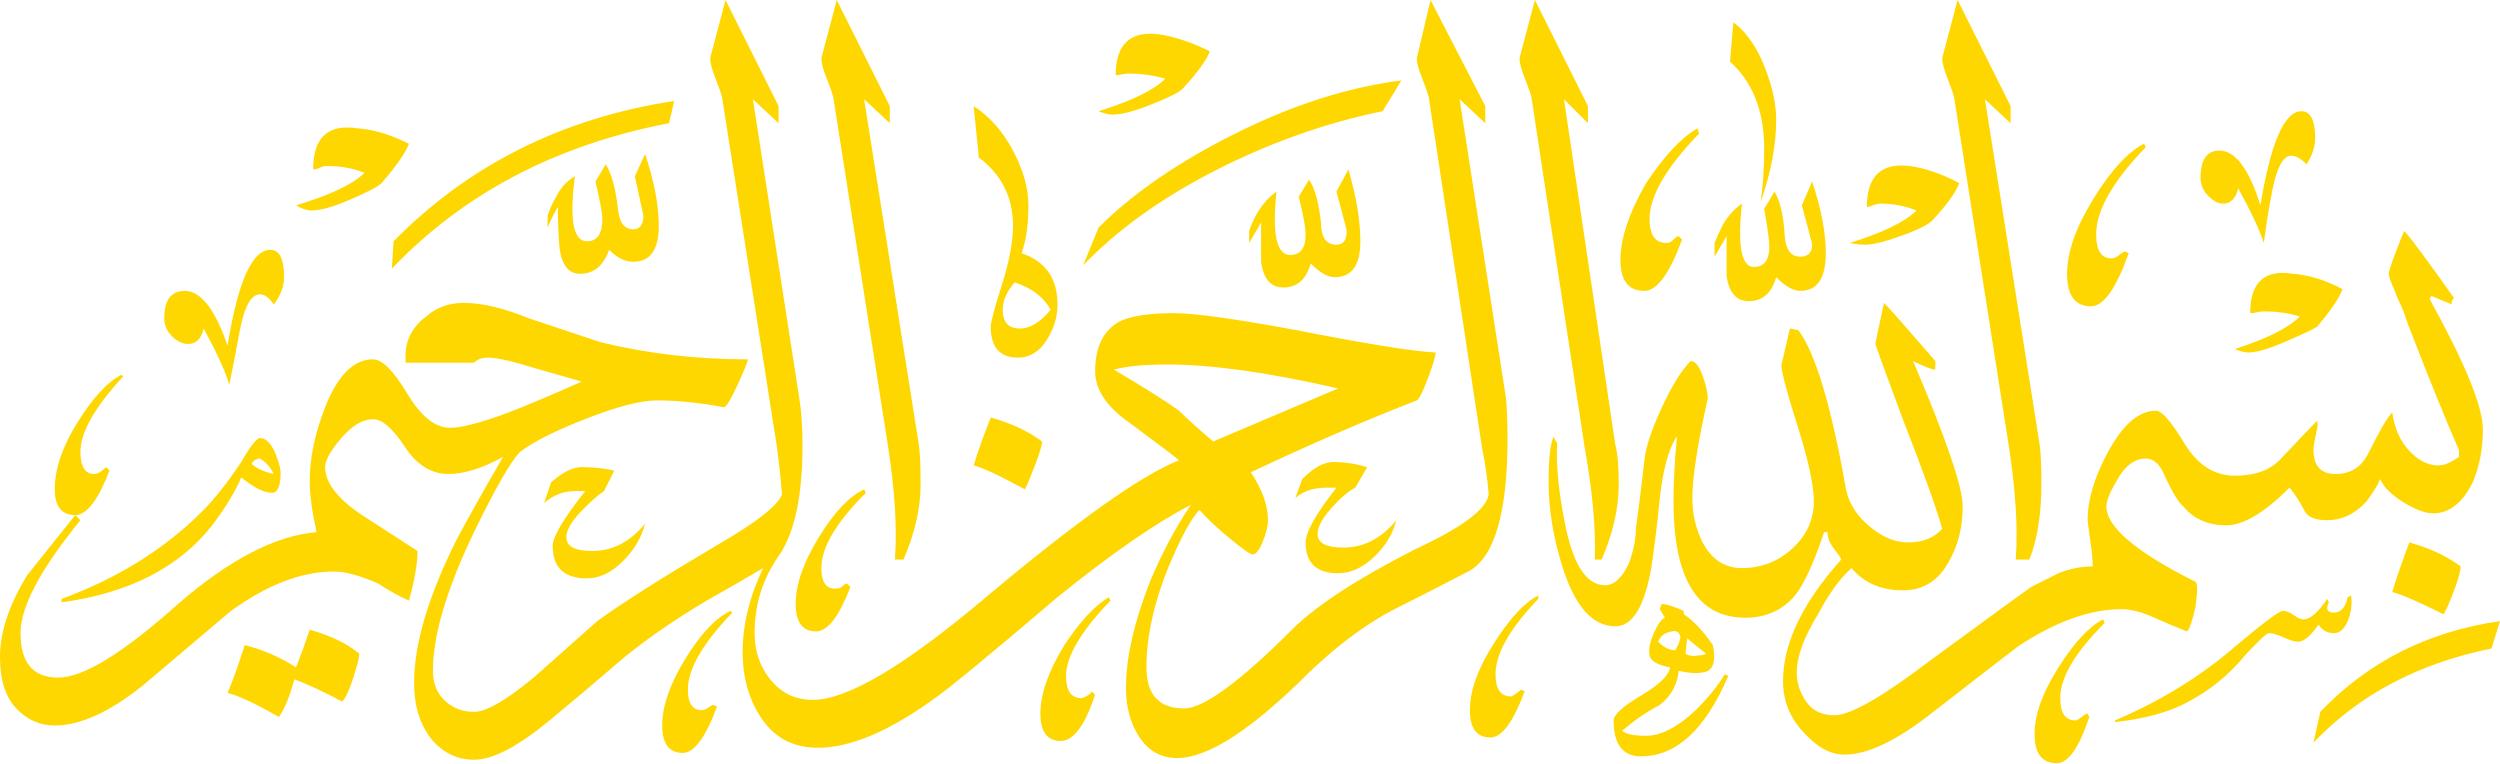
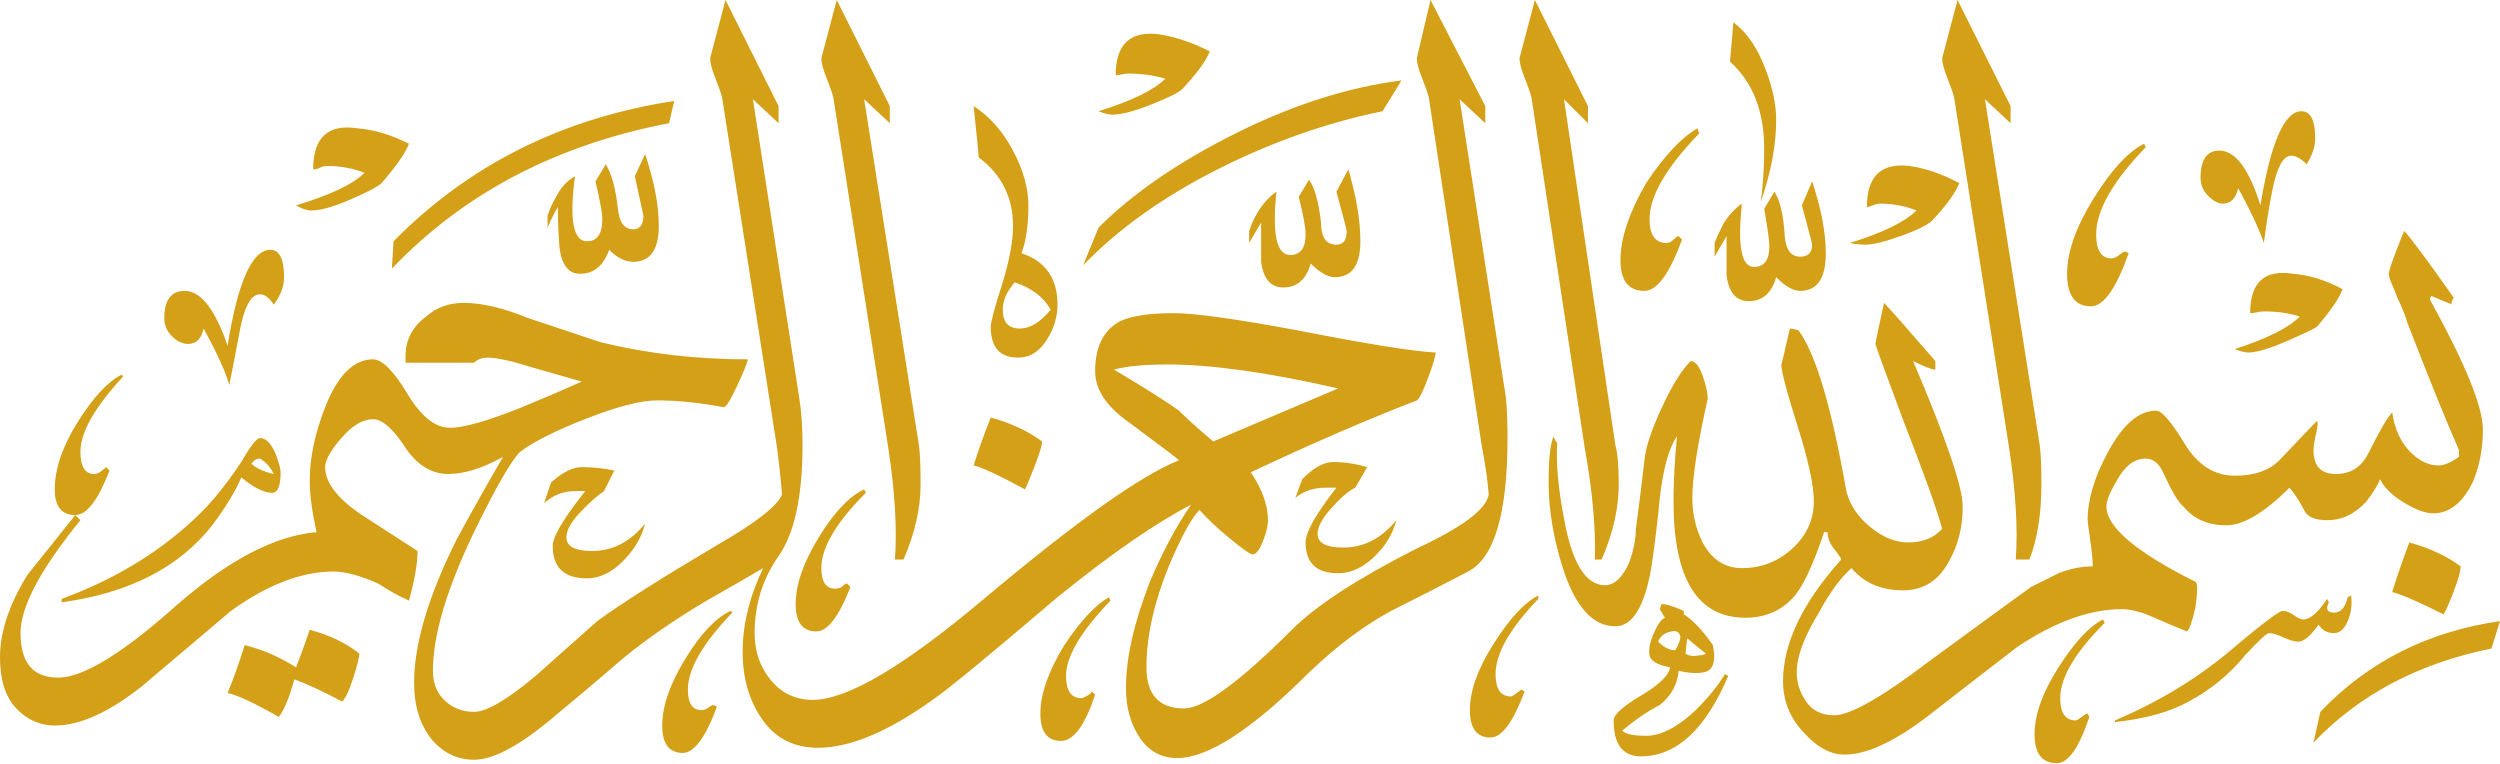
<svg xmlns="http://www.w3.org/2000/svg" version="1.1" id="Layer_1" x="0px" y="0px" width="584.4px" height="178.4px" viewBox="0 0 584.4 178.4" enable-background="new 0 0 584.4 178.4" xml:space="preserve">
  <path fill="transparent" d="m0,0h1000v600h-1000z" />
  <g stroke="" stroke-width="">
-     <path fill="#ffd700" d="M352,92.8c0.263,2.399,0.4,5.601,0.4,9.601c0,17.6-3.069,28-9.2,31.199c-6.138,3.2-12.138,6.263-18,9.2   c-6.4,3.462-12.8,8.263-19.2,14.399c-13.338,13.332-23.6,20-30.8,20c-3.738,0-6.669-1.6-8.8-4.799   c-2.137-3.201-3.2-7.069-3.2-11.601c0-6.938,1.862-15.2,5.6-24.8c2.932-6.938,6.131-12.938,9.6-18   c-8.269,4.262-18.668,11.463-31.2,21.6c-16.269,13.863-26,21.863-29.2,24c-10.4,7.463-19.337,11.2-26.8,11.2   c-5.6,0-9.938-2.2-13-6.601c-3.069-4.399-4.6-9.668-4.6-15.799c0-6.4,1.6-12.938,4.8-19.601c-4.538,2.663-8.938,5.2-13.2,7.601   c-7.2,4.262-13.6,8.662-19.2,13.199c-5.869,5.063-11.869,10.131-18,15.2c-7.2,5.862-12.938,8.8-17.2,8.8   c-3.737,0-6.938-1.469-9.6-4.4c-2.938-3.469-4.4-8-4.4-13.6c0-9.068,3.332-20.269,10-33.6c3.463-6.4,7.063-12.801,10.8-19.2   c-4.8,2.663-9.069,4-12.8,4c-4,0-7.4-2.138-10.2-6.399c-2.8-4.27-5.269-6.4-7.4-6.4c-2.4,0-4.869,1.463-7.4,4.4   c-2.537,2.931-3.8,5.199-3.8,6.799c0,3.463,2.663,7.063,8,10.801c4.531,2.932,9.063,5.862,13.6,8.8c0,2.931-0.669,6.8-2,11.601   c-2.4-1.069-4.8-2.4-7.2-4c-4.269-1.869-7.737-2.801-10.4-2.801c-7.469,0-15.469,3.063-24,9.2   c-6.938,5.862-13.869,11.731-20.8,17.601c-7.738,6.131-14.538,9.199-20.4,9.199c-3.469,0-6.469-1.338-9-4   c-2.537-2.668-3.8-6.668-3.8-12c0-5.869,2.131-12.269,6.4-19.199c1.063-1.338,4.8-6,11.2-14l1.2,1.199   c-9.337,11.463-14,20.263-14,26.4c0,6.932,2.932,10.4,8.8,10.4c5.862,0,15.2-5.738,28-17.201c12-10.399,22.8-16,32.4-16.799   c-1.069-4.801-1.6-8.801-1.6-12c0-5.338,1.2-11.069,3.6-17.201C78.931,87.737,82.663,84,87.2,84c2.131,0,4.8,2.668,8,8   c3.2,5.331,6.531,8,10,8c3.2,0,8.8-1.6,16.8-4.801c4.531-1.861,9.2-3.861,14-6L124.8,86c-5.068-1.6-8.668-2.4-10.8-2.4   c-1.337,0-2.4,0.4-3.2,1.2h-16v-1.6c0-3.731,1.6-6.8,4.8-9.2c2.4-2.131,5.331-3.2,8.8-3.2c4.263,0,9.332,1.2,15.2,3.6   c8.8,2.938,14.4,4.8,16.8,5.6c10.931,2.668,22.4,4,34.4,4c0,0.538-0.8,2.538-2.4,6c-1.6,3.469-2.668,5.199-3.2,5.199   c-5.6-1.063-10.8-1.6-15.6-1.6c-3.738,0-9.2,1.4-16.4,4.2c-7.2,2.8-12.4,5.399-15.6,7.8c-2.138,2.131-5.738,8.4-10.8,18.801   c-6.4,13.33-9.6,24.131-9.6,32.399c0,2.931,0.931,5.263,2.8,7c1.862,1.731,4.131,2.601,6.8,2.601c2.932,0,7.731-2.801,14.4-8.4   c4.8-4.27,9.6-8.537,14.4-12.801c5.862-4.268,15.331-10.268,28.4-18c8.8-5.068,13.731-8.938,14.8-11.6   c-0.269-3.469-0.668-7.199-1.2-11.199L168.8,22.8c-0.269-1.063-0.8-2.6-1.6-4.6c-0.8-2-1.2-3.531-1.2-4.6L169.6,0L182,24.8v4   l-6-5.6l10.8,69.6c0.531,3.2,0.8,6.931,0.8,11.2c0,12-1.869,20.662-5.6,26c-3.737,5.331-5.6,11.331-5.6,18   c0,4.262,1.263,7.932,3.8,11c2.531,3.063,5.8,4.6,9.8,4.6c8,0,21.331-7.869,40-23.6c21.6-18.138,36.8-28.938,45.6-32.4   c-0.538-0.537-4.4-3.469-11.6-8.8c-5.337-3.731-8-7.731-8-12c0-5.6,1.862-9.462,5.6-11.6c2.663-1.331,6.931-2,12.8-2   c4.8,0,14.4,1.338,28.8,4c16.263,3.2,27.063,4.938,32.399,5.2c0,0.8-0.6,2.8-1.8,6c-1.2,3.2-2.068,4.938-2.6,5.2   c-11.737,4.531-24.669,10.131-38.8,16.801c2.662,4,4,7.73,4,11.199c0,1.332-0.4,3-1.2,5s-1.601,3-2.4,3   c-0.537,0-2.337-1.269-5.4-3.8c-3.069-2.538-5.4-4.737-7-6.601c-1.869,1.863-4.269,6.264-7.2,13.201   c-3.469,8.531-5.2,16.399-5.2,23.6c0,6.4,2.931,9.6,8.8,9.6c4.531,0,12.932-6.137,25.2-18.4c5.6-5.6,15.2-11.868,28.8-18.799   c10.932-5.069,16.663-9.338,17.2-12.801c-0.269-3.469-0.8-7.199-1.6-11.199L334,22.8c-0.269-1.063-0.8-2.6-1.6-4.6   c-0.801-2-1.2-3.531-1.2-4.6L334.4,0l12.8,24.8v4l-6-5.6L352,92.8z M28.8,88c-6.668,7.199-10,13.063-10,17.6   c0,3.463,1.063,5.2,3.2,5.2c0.531,0,1.063-0.2,1.6-0.601c0.531-0.399,0.931-0.736,1.2-1L25.6,110c-2.669,6.932-5.337,10.4-8,10.4   c-3.2,0-4.8-2-4.8-6c0-4.801,1.8-10.069,5.4-15.801c3.6-5.73,7-9.4,10.2-11L28.8,88z M65.6,110.4c0,3.199-0.669,4.799-2,4.799   c-1.869,0-4.269-1.199-7.2-3.6c-1.337,3.2-3.6,6.932-6.8,11.2c-7.738,9.862-19.469,15.862-35.2,18V140   c13.063-4.801,24-11.6,32.8-20.4c2.931-2.938,6-6.8,9.2-11.6c2.131-3.738,3.6-5.6,4.4-5.6c1.332,0,2.531,1.199,3.6,3.6   C65.2,108.131,65.6,109.6,65.6,110.4z M66.4,64.8c0,2.138-0.8,4.269-2.4,6.4c-1.069-1.6-2.138-2.4-3.2-2.4   c-2.137,0-3.737,2.938-4.8,8.8c-0.8,4.269-1.6,8.4-2.4,12.4c-0.8-2.931-2.8-7.332-6-13.2c-0.538,2.4-1.738,3.6-3.6,3.6   c-1.337,0-2.6-0.6-3.8-1.8c-1.2-1.2-1.8-2.6-1.8-4.2c0-4.263,1.6-6.4,4.8-6.4c3.731,0,7.063,4.269,10,12.8   c2.4-14.931,5.731-22.4,10-22.4C65.331,58.4,66.4,60.538,66.4,64.8z M84,152.8c0,0.8-0.469,2.663-1.4,5.601   c-0.938,2.931-1.8,4.799-2.6,5.6c-4.538-2.4-8.269-4.138-11.2-5.2c-1.068,4-2.269,6.931-3.6,8.8c-5.6-3.199-9.6-5.068-12-5.6   c1.331-3.2,2.662-6.938,4-11.2c4.262,1.063,8.262,2.8,12,5.2c1.063-2.669,2.131-5.6,3.2-8.801C77.2,148.531,81.063,150.4,84,152.8z    M64,110.8c-0.8-1.601-1.869-2.8-3.2-3.601c-0.8,0-1.469,0.4-2,1.201C59.862,109.463,61.6,110.262,64,110.8z M95.6,33.6   c-0.8,2.137-2.938,5.2-6.4,9.2c-0.8,0.8-3.2,2.069-7.2,3.8c-4,1.737-7.069,2.6-9.2,2.6c-1.068,0-2.269-0.4-3.6-1.2   c8-2.4,13.331-4.931,16-7.6c-2.669-1.063-5.6-1.6-8.8-1.6c-0.538,0-1.069,0.138-1.6,0.4c-0.537,0.269-1.068,0.4-1.6,0.4   c0-7.463,3.462-10.663,10.4-9.6C87.331,30.269,91.331,31.469,95.6,33.6z M157.6,23.6l-1.2,5.2c-26.4,5.069-48,16.4-64.8,34l0.4-6.4   C109.6,38.538,131.462,27.6,157.6,23.6z M150.8,122.4c-0.8,3.199-2.537,6.131-5.2,8.799c-2.669,2.663-5.469,4-8.4,4   c-5.338,0-8-2.537-8-7.6c0-2.137,2.531-6.4,7.6-12.8c-0.8,0-1.6,0-2.4,0c-2.668,0-5.069,0.931-7.2,2.8l1.6-4.8   c2.663-2.399,5.063-3.601,7.2-3.601c2.663,0,5.2,0.264,7.6,0.801l-2.4,4.8c-1.6,1.063-3.469,2.731-5.6,5   c-2.138,2.263-3.2,4.2-3.2,5.8c0,2.131,2,3.2,6,3.2C143.2,128.8,147.331,126.662,150.8,122.4z M154,52.8c0,5.6-2,8.4-6,8.4   c-1.869,0-3.737-0.931-5.6-2.8c-1.337,3.737-3.6,5.6-6.8,5.6c-2.669,0-4.269-2-4.8-6c-0.269-3.2-0.4-6.4-0.4-9.6   c-0.8,1.337-1.6,2.938-2.4,4.8v-2.8c0.531-1.6,1.2-3.063,2-4.4c1.063-2.131,2.531-3.731,4.4-4.8c-1.337,10.138-0.4,15.2,2.8,15.2   c2.4,0,3.6-1.731,3.6-5.2c0-1.331-0.537-4.262-1.6-8.8l2.4-4c1.331,2.138,2.262,5.469,2.8,10c0.263,3.469,1.462,5.2,3.6,5.2   c1.6,0,2.4-1.063,2.4-3.2l-2-9.2l2.4-5.2C152.931,42.4,154,48,154,52.8z M171.2,143.199c-6.938,7.201-10.4,13.201-10.4,18   c0,3.201,1.063,4.801,3.2,4.801c0.531,0,1.063-0.2,1.6-0.6c0.531-0.4,0.931-0.601,1.2-0.601l0.8,0.399   c-2.669,7.201-5.337,10.801-8,10.801c-3.2,0-4.8-2.138-4.8-6.4c0-4.537,1.8-9.737,5.4-15.6c3.6-5.869,7.131-9.6,10.6-11.2   L171.2,143.199z M202.4,115.199C195.462,122.131,192,128,192,132.8c0,3.2,1.063,4.8,3.2,4.8c0.8,0,1.4-0.199,1.8-0.6   s0.731-0.6,1-0.6l0.8,0.799c-2.668,6.932-5.337,10.4-8,10.4c-3.2,0-4.8-2.137-4.8-6.4c0-4.537,1.8-9.736,5.4-15.6   c3.6-5.869,7.131-9.6,10.6-11.199L202.4,115.199z M215.2,113.199c0,5.601-1.338,11.463-4,17.601h-2c0.531-7.2,0-16-1.6-26.399   L194.8,22.8c-0.269-1.063-0.8-2.6-1.6-4.6c-0.8-2-1.2-3.531-1.2-4.6L195.6,0L208,24.8v4l-6-5.6l12.8,80.8   C215.063,105.862,215.2,108.932,215.2,113.199z M247.2,71.2c0,2.938-0.869,5.738-2.6,8.4c-1.738,2.668-3.938,4-6.6,4   c-4.269,0-6.4-2.4-6.4-7.2c0-1.063,0.862-4.331,2.6-9.8c1.731-5.463,2.6-10.063,2.6-13.8c0-6.663-2.668-12-8-16   c0-0.262-0.4-4.262-1.2-12c3.731,2.4,6.8,5.869,9.2,10.4c2.4,4.538,3.6,8.8,3.6,12.8c0,4.538-0.538,8.269-1.6,11.2   C244.4,61.069,247.2,65.069,247.2,71.2z M243.6,103.199c0,0.801-0.538,2.601-1.6,5.4c-1.069,2.801-1.869,4.731-2.4,5.801   c-5.869-3.201-9.869-5.069-12-5.601c1.063-3.469,2.4-7.2,4-11.2C236.4,98.932,240.4,100.8,243.6,103.199z M245.6,72.4   c-1.6-2.931-4.4-5.063-8.4-6.4c-1.869,2.137-2.8,4.269-2.8,6.4c0,2.938,1.332,4.4,4,4.4C240.8,76.8,243.2,75.337,245.6,72.4z    M259.6,140.4c-6.938,7.199-10.4,13.063-10.4,17.6c0,3.463,1.2,5.199,3.6,5.199c0.263,0,0.731-0.199,1.4-0.6c0.662-0.4,1-0.737,1-1   l0.8,0.801c-2.4,7.199-5.069,10.799-8,10.799c-3.2,0-4.8-2.137-4.8-6.399c0-4.538,1.862-9.868,5.6-16   c3.731-5.601,7.2-9.337,10.4-11.2L259.6,140.4z M327.6,18.8L323.2,26c-13.069,2.668-25.938,7.2-38.6,13.6   C271.931,46,261.462,53.469,253.2,62l3.6-8.8c8-8,18.663-15.331,32-22C302.131,24.538,315.063,20.4,327.6,18.8z M282.8,12   c-0.8,2.137-2.938,5.069-6.4,8.8c-0.8,0.8-3.2,2-7.2,3.6s-7.069,2.4-9.2,2.4c-0.8,0-1.869-0.262-3.2-0.8   c7.731-2.4,12.932-4.931,15.6-7.6c-2.668-0.8-5.6-1.2-8.8-1.2c-0.269,0-0.738,0.069-1.4,0.2c-0.669,0.138-1.138,0.2-1.4,0.2   c0-7.2,3.332-10.4,10-9.6C274.531,8.538,278.531,9.869,282.8,12z M312.8,90.8c-16.269-3.731-29.6-5.6-40-5.6   c-5.337,0-9.469,0.4-12.4,1.2c7.2,4.268,12.263,7.469,15.2,9.6c1.862,1.862,4.531,4.262,8,7.199L312.8,90.8z M318,56.4   c0,5.6-2,8.4-6,8.4c-1.6,0-3.469-1.063-5.6-3.2c-1.069,3.737-3.2,5.6-6.4,5.6c-2.938,0-4.669-2-5.2-6c0-2.931,0-6,0-9.2   c-0.8,1.337-1.737,2.938-2.8,4.8V54c0.531-1.6,1.2-3.063,2-4.4c1.331-2.131,2.8-3.731,4.4-4.8c-1.069,9.869,0,14.8,3.199,14.8   c2.4,0,3.601-1.6,3.601-4.8c0-1.6-0.538-4.531-1.601-8.8l2.4-4c1.331,1.869,2.263,5.2,2.8,10c0,3.469,1.2,5.2,3.601,5.2   c1.6,0,2.399-1.063,2.399-3.2c0-0.263-0.8-3.332-2.399-9.2l2.8-5.2C317.063,46,318,51.6,318,56.4z M326.4,121.6   c-0.801,3.2-2.538,6.063-5.2,8.6c-2.669,2.531-5.469,3.801-8.4,3.801c-5.068,0-7.6-2.4-7.6-7.2c0-2.399,2.399-6.669,7.2-12.8   c-0.801,0-1.601,0-2.4,0c-2.938,0-5.338,0.8-7.2,2.4l1.601-4.4c2.662-2.669,5.063-4,7.199-4c2.663,0,5.332,0.4,8,1.199L316.8,114   c-1.6,0.8-3.469,2.4-5.6,4.8c-2.138,2.399-3.2,4.399-3.2,6c0,2.132,2,3.2,6,3.2C318.8,128,322.932,125.862,326.4,121.6z M359.6,140   c-6.668,6.932-10,12.8-10,17.6c0,3.463,1.2,5.2,3.601,5.2c0.263,0,1.063-0.538,2.399-1.601l0.801,0.4   c-2.669,7.2-5.338,10.801-8,10.801c-3.2,0-4.801-2.139-4.801-6.4c0-4.537,1.863-9.738,5.601-15.6   c3.731-5.869,7.2-9.601,10.399-11.201V140z M378.4,113.199c0,5.601-1.338,11.463-4,17.601H372.8c0.263-7.2-0.537-16-2.399-26.399   L358,22.8c-0.269-1.063-0.8-2.6-1.6-4.6c-0.801-2-1.2-3.531-1.2-4.6L358.8,0l12.4,24.8v4l-5.601-5.6l12,80.8   C378.131,105.862,378.4,108.932,378.4,113.199z M580.4,100.4c0,4.531-0.801,8.662-2.4,12.399c-2.4,4.8-5.469,7.2-9.2,7.2   c-1.868,0-4.2-0.869-7-2.6c-2.8-1.738-4.6-3.538-5.399-5.4c-0.538,1.331-1.601,3.063-3.2,5.199c-2.669,2.932-5.737,4.4-9.2,4.4   c-2.669,0-4.4-0.668-5.2-2c-1.068-2.137-2.269-4-3.6-5.6c-5.869,5.862-10.8,8.8-14.8,8.8c-4.27,0-7.601-1.469-10-4.399   c-1.069-0.801-2.538-3.201-4.4-7.201c-1.068-2.668-2.537-4-4.4-4c-2.668,0-4.938,1.732-6.8,5.201c-1.6,2.662-2.399,4.662-2.399,6   c0,4.799,6.931,10.662,20.8,17.6c0.531,0.262,0.531,2.262,0,6c-0.8,3.463-1.469,5.331-2,5.6c-2.669-1.068-5.2-2.137-7.601-3.199   c-2.938-1.338-5.469-2-7.6-2c-7.469,0-15.6,2.931-24.4,8.799c-6.938,5.332-14,10.801-21.199,16.4   c-7.738,5.863-14.138,8.801-19.2,8.801c-3.2,0-6.269-1.601-9.2-4.801c-3.469-3.469-5.2-7.6-5.2-12.4   c0-8.799,4.531-18.268,13.601-28.399c0-0.269-0.538-1.069-1.601-2.399c-1.068-1.338-1.6-2.67-1.6-4h-0.8   c-2.4,7.199-4.669,12.131-6.801,14.799c-2.938,3.463-6.8,5.201-11.6,5.201c-11.2,0-16.8-9.069-16.8-27.201   c0-2.938,0.131-6.399,0.399-10.399l0.4-4.8c-1.869,2.662-3.2,7.463-4,14.4c-0.537,5.6-1.2,11.063-2,16.399   c-1.6,9.063-4.4,13.601-8.4,13.601c-5.337,0-9.469-4.67-12.399-14c-2.138-6.938-3.2-13.469-3.2-19.601c0-5.601,0.4-9.2,1.2-10.8   c0,0.262,0.263,0.8,0.8,1.6c-0.269,4.801,0.263,10.662,1.6,17.6c1.863,10.4,5.063,15.601,9.601,15.601c2.131,0,4-1.737,5.6-5.2   c1.063-2.938,1.601-5.6,1.601-8c0.531-3.737,1.199-9.068,2-16c0.262-2.938,1.6-7,4-12.199c2.399-5.201,4.662-8.863,6.8-11   c1.063,0,2,1.138,2.8,3.4c0.8,2.269,1.2,4.069,1.2,5.399c-2.4,10.663-3.601,18.4-3.601,23.201c0,3.73,0.801,7.199,2.4,10.399   c2.131,4,5.2,6,9.2,6c4.531,0,8.462-1.538,11.8-4.601c3.331-3.068,5-6.736,5-11c0-3.736-1.269-9.6-3.8-17.6   c-2.538-8-3.8-12.8-3.8-14.4c0,0.269,0.662-2.531,2-8.4c0.262,0,0.931,0.138,2,0.4c4,5.338,7.73,17.869,11.199,37.6   c0.801,3.2,2.663,6,5.601,8.399c2.931,2.4,5.862,3.601,8.8,3.601c3.463,0,6.131-1.069,8-3.2c-1.338-4.8-4.4-13.338-9.2-25.6   c-4.269-11.462-6.399-17.332-6.399-17.6c0-0.263,0.662-3.462,2-9.6c1.331,1.337,5.331,5.869,12,13.6v2c-0.801,0-2.538-0.663-5.2-2   c7.731,18.131,11.6,29.462,11.6,34c0,4.799-1.068,9.063-3.2,12.799c-2.399,4.531-6,6.801-10.8,6.801c-5.068,0-9.068-1.738-12-5.2   c-2.669,2.399-5.2,5.862-7.6,10.399c-3.469,5.601-5.2,10.264-5.2,14c0,2.4,0.731,4.663,2.2,6.801   c1.462,2.131,3.662,3.199,6.6,3.199c3.731,0,11.2-4.268,22.4-12.799c14.931-10.938,22.8-16.67,23.6-17.201   c2.663-1.337,4.8-2.399,6.4-3.199c2.662-1.068,5.331-1.6,8-1.6c0-1.338-0.2-3.4-0.601-6.201c-0.399-2.799-0.6-4.337-0.6-4.6   c0-4.8,1.6-10.137,4.8-16c3.463-6.4,7.2-9.6,11.2-9.6c1.331,0,3.531,2.531,6.6,7.6c3.063,5.063,7,7.6,11.801,7.6   c4.8,0,8.399-1.337,10.8-4c4.8-5.068,7.6-8,8.399-8.799c0.263,0.262,0.2,1.262-0.199,3c-0.4,1.73-0.601,3-0.601,3.799   c0,3.732,1.731,5.601,5.2,5.601c3.463,0,6-1.601,7.6-4.8c2.663-5.338,4.531-8.537,5.601-9.6c0.531,3.73,1.862,6.73,4,9   c2.131,2.262,4.399,3.399,6.8,3.399c1.331,0,2.932-0.669,4.8-2v-1.601c-2.938-6.668-6.938-16.531-12-29.599   c-0.537-1.863-1.337-3.863-2.399-6c-0.27-0.8-0.669-1.8-1.2-3c-0.538-1.2-0.8-2.063-0.8-2.6c0-0.531,0.531-2.2,1.6-5   c1.063-2.8,1.731-4.462,2-5c1.331,1.337,5.2,6.538,11.6,15.6c-0.537,0.8-0.668,1.337-0.399,1.6l-4.8-2   c-0.27,0.269-0.4,0.538-0.4,0.8C576.263,84.938,580.4,95.068,580.4,100.4z M404,158c-5.338,12.531-12.138,18.8-20.4,18.8   c-4.269,0-6.399-2.8-6.399-8.399c0-1.338,2.131-3.27,6.399-5.801c4.263-2.537,6.531-4.737,6.801-6.6   c-2.938-0.537-4.538-1.469-4.801-2.801c-0.269-1.337,0.063-3.068,1-5.199c0.932-2.138,1.801-3.338,2.601-3.6l-1.2-2l0.4-1.201   c1.063,0,2.8,0.531,5.199,1.601v0.8c2.132,1.332,4.4,3.731,6.801,7.2c0.8,4,0,6.132-2.4,6.399c-1.6,0.264-3.469,0.132-5.6-0.399   c-0.27,3.2-1.738,5.862-4.4,8c-2.669,1.331-5.6,3.331-8.8,6c0.8,0.8,2.662,1.2,5.6,1.2c3.463,0,7.331-2,11.601-6   c2.931-2.938,5.199-5.738,6.8-8.4L404,158z M397.2,31.2c-7.737,8-11.601,14.669-11.601,20c0,3.738,1.332,5.6,4,5.6   c0.531,0,1.063-0.262,1.601-0.8c0.531-0.531,0.931-0.8,1.2-0.8l0.8,0.8c-2.938,8-5.869,12-8.8,12c-3.738,0-5.601-2.4-5.601-7.2   c0-5.063,2-11.063,6-18c4.263-6.4,8.263-10.663,12-12.8L397.2,31.2z M392.8,148.8c-0.269-1.069-0.938-1.469-2-1.2   c-1.6,0.263-2.669,1.063-3.2,2.4c1.332,1.331,2.663,2,4,2C392.4,150.662,392.8,149.6,392.8,148.8z M398.8,152.8   c-1.068-0.8-2.537-2-4.399-3.601L394,152.8c0.8,0.531,1.862,0.663,3.2,0.399C397.731,153.199,398.263,153.063,398.8,152.8z    M426.8,59.2c0,5.869-2,8.8-6,8.8c-1.6,0-3.469-1.063-5.6-3.2c-1.069,3.738-3.2,5.6-6.4,5.6c-2.938,0-4.669-2-5.2-6   c0-2.931,0-6,0-9.2c-0.8,1.338-1.737,2.938-2.8,4.8v-3.2c0.531-1.331,1.2-2.8,2-4.4c1.331-2.131,2.8-3.731,4.4-4.8   c-1.069,9.869-0.138,14.8,2.8,14.8c2.4,0,3.6-1.6,3.6-4.8c0-1.332-0.399-4.263-1.199-8.8l2.399-4c1.331,2.138,2.132,5.6,2.4,10.4   c0.263,3.2,1.462,4.8,3.6,4.8c1.862,0,2.8-0.931,2.8-2.8c0-0.262-0.8-3.331-2.399-9.2l2.399-5.6   C425.731,48.8,426.8,54.4,426.8,59.2z M415.2,28c0,5.869-1.2,12.269-3.601,19.2c0.531-4,0.801-8.131,0.801-12.4   c0-8.8-2.669-15.6-8-20.4l0.8-9.2c3.2,2.4,5.731,6.138,7.6,11.2C414.4,20.668,415.2,24.538,415.2,28z M458,42.8   c-0.8,2.138-2.8,4.938-6,8.4c-0.8,1.069-3.2,2.338-7.2,3.8c-4,1.469-6.938,2.2-8.8,2.2c-1.068,0-2.269-0.131-3.6-0.4   c7.73-2.4,12.931-4.931,15.6-7.6c-2.669-1.063-5.469-1.6-8.4-1.6c-0.537,0-1.137,0.137-1.8,0.4c-0.669,0.269-1.138,0.4-1.399,0.4   c0-7.2,3.331-10.4,10-9.6C450.131,39.337,454,40.668,458,42.8z M477.2,113.199c0,6.932-0.938,12.801-2.8,17.601h-3.2   c0.531-7.2,0-16-1.601-26.399L456.8,22.8c-0.269-1.063-0.8-2.6-1.6-4.6s-1.2-3.531-1.2-4.6L457.6,0L470,24.8v4l-6-5.6l12.8,80.8   C477.063,105.862,477.2,108.932,477.2,113.199z M492,145.6c-6.938,6.932-10.4,12.801-10.4,17.6c0,3.463,1.2,5.201,3.601,5.201   c0.263,0,0.731-0.27,1.399-0.801c0.663-0.537,1.132-0.8,1.4-0.8l0.4,0.8c-2.4,7.2-4.938,10.801-7.601,10.801   c-3.469,0-5.2-2.27-5.2-6.801c0-4.537,1.863-9.737,5.601-15.6c3.731-5.869,7.2-9.6,10.399-11.2L492,145.6z M501.6,34.4   c-7.737,8-11.6,14.8-11.6,20.4c0,3.738,1.2,5.6,3.6,5.6c0.531,0,1.132-0.263,1.801-0.8c0.662-0.531,1.131-0.8,1.399-0.8l0.8,0.4   c-2.938,8.269-5.868,12.4-8.8,12.4c-3.737,0-5.6-2.531-5.6-7.6c0-5.063,2.063-10.931,6.2-17.6c4.131-6.663,8.063-10.931,11.8-12.8   L501.6,34.4z M549.6,139.199c0.263,2.132,0,4.132-0.8,6c-0.8,1.863-1.868,2.801-3.2,2.801c-1.6,0-2.8-0.669-3.6-2   c-1.869,2.662-3.469,4-4.8,4c-0.8,0-1.938-0.338-3.4-1c-1.469-0.669-2.6-1-3.399-1c-0.538,0-2.4,1.73-5.601,5.199   c-3.737,4.531-8.138,8.132-13.2,10.801c-4.269,2.4-10,4-17.199,4.8V168.4c10.662-4.538,20-10.27,28-17.201   c6.662-5.6,10.399-8.399,11.199-8.399c0.801,0,1.663,0.331,2.601,1c0.931,0.663,1.662,1,2.2,1c1.6,0,3.462-1.601,5.6-4.8l0.4,0.8   c-0.801,1.601-0.4,2.399,1.199,2.399c1.601,0,2.663-1.199,3.2-3.6L549.6,139.199z M541.2,32.4c0,1.869-0.669,3.869-2,6   c-1.338-1.331-2.538-2-3.601-2c-1.868,0-3.337,2.669-4.399,8c-0.8,4-1.469,8.138-2,12.4c-1.069-3.2-3.069-7.462-6-12.8   c-0.538,2.4-1.737,3.6-3.601,3.6c-1.068,0-2.199-0.6-3.399-1.8c-1.2-1.2-1.8-2.6-1.8-4.2c0-4.263,1.462-6.4,4.399-6.4   c3.731,0,6.932,4.269,9.601,12.8c2.399-14.663,5.6-22,9.6-22C540.131,26,541.2,28.137,541.2,32.4z M547.6,67.6   c-0.8,2.137-2.8,5.068-6,8.8c-0.8,0.538-3.199,1.669-7.199,3.4c-4,1.738-6.938,2.6-8.801,2.6c-0.8,0-1.868-0.263-3.199-0.8   c7.462-2.4,12.531-4.932,15.199-7.6c-2.399-0.8-5.199-1.2-8.399-1.2c-0.538,0-1.069,0.069-1.601,0.2   c-0.537,0.137-1.068,0.2-1.6,0.2c0-7.2,3.331-10.262,10-9.2C539.731,64.269,543.6,65.469,547.6,67.6z M584.4,145.199l-2,6.4   c-17.069,3.463-30.938,10.801-41.601,22l1.601-7.199C553.6,154.662,567.6,147.6,584.4,145.199z M575.2,132.4   c0,1.063-0.538,3-1.601,5.799c-1.068,2.801-1.868,4.601-2.399,5.4c-5.869-2.938-9.869-4.668-12-5.199   c1.063-3.469,2.399-7.338,4-11.601C568,128.131,572,130,575.2,132.4z" />
+     <path fill="#D4A017" d="M352,92.8c0.263,2.399,0.4,5.601,0.4,9.601c0,17.6-3.069,28-9.2,31.199c-6.138,3.2-12.138,6.263-18,9.2   c-6.4,3.462-12.8,8.263-19.2,14.399c-13.338,13.332-23.6,20-30.8,20c-3.738,0-6.669-1.6-8.8-4.799   c-2.137-3.201-3.2-7.069-3.2-11.601c0-6.938,1.862-15.2,5.6-24.8c2.932-6.938,6.131-12.938,9.6-18   c-8.269,4.262-18.668,11.463-31.2,21.6c-16.269,13.863-26,21.863-29.2,24c-10.4,7.463-19.337,11.2-26.8,11.2   c-5.6,0-9.938-2.2-13-6.601c-3.069-4.399-4.6-9.668-4.6-15.799c0-6.4,1.6-12.938,4.8-19.601c-4.538,2.663-8.938,5.2-13.2,7.601   c-7.2,4.262-13.6,8.662-19.2,13.199c-5.869,5.063-11.869,10.131-18,15.2c-7.2,5.862-12.938,8.8-17.2,8.8   c-3.737,0-6.938-1.469-9.6-4.4c-2.938-3.469-4.4-8-4.4-13.6c0-9.068,3.332-20.269,10-33.6c3.463-6.4,7.063-12.801,10.8-19.2   c-4.8,2.663-9.069,4-12.8,4c-4,0-7.4-2.138-10.2-6.399c-2.8-4.27-5.269-6.4-7.4-6.4c-2.4,0-4.869,1.463-7.4,4.4   c-2.537,2.931-3.8,5.199-3.8,6.799c0,3.463,2.663,7.063,8,10.801c4.531,2.932,9.063,5.862,13.6,8.8c0,2.931-0.669,6.8-2,11.601   c-2.4-1.069-4.8-2.4-7.2-4c-4.269-1.869-7.737-2.801-10.4-2.801c-7.469,0-15.469,3.063-24,9.2   c-6.938,5.862-13.869,11.731-20.8,17.601c-7.738,6.131-14.538,9.199-20.4,9.199c-3.469,0-6.469-1.338-9-4   c-2.537-2.668-3.8-6.668-3.8-12c0-5.869,2.131-12.269,6.4-19.199c1.063-1.338,4.8-6,11.2-14l1.2,1.199   c-9.337,11.463-14,20.263-14,26.4c0,6.932,2.932,10.4,8.8,10.4c5.862,0,15.2-5.738,28-17.201c12-10.399,22.8-16,32.4-16.799   c-1.069-4.801-1.6-8.801-1.6-12c0-5.338,1.2-11.069,3.6-17.201C78.931,87.737,82.663,84,87.2,84c2.131,0,4.8,2.668,8,8   c3.2,5.331,6.531,8,10,8c3.2,0,8.8-1.6,16.8-4.801c4.531-1.861,9.2-3.861,14-6L124.8,86c-5.068-1.6-8.668-2.4-10.8-2.4   c-1.337,0-2.4,0.4-3.2,1.2h-16v-1.6c0-3.731,1.6-6.8,4.8-9.2c2.4-2.131,5.331-3.2,8.8-3.2c4.263,0,9.332,1.2,15.2,3.6   c8.8,2.938,14.4,4.8,16.8,5.6c10.931,2.668,22.4,4,34.4,4c0,0.538-0.8,2.538-2.4,6c-1.6,3.469-2.668,5.199-3.2,5.199   c-5.6-1.063-10.8-1.6-15.6-1.6c-3.738,0-9.2,1.4-16.4,4.2c-7.2,2.8-12.4,5.399-15.6,7.8c-2.138,2.131-5.738,8.4-10.8,18.801   c-6.4,13.33-9.6,24.131-9.6,32.399c0,2.931,0.931,5.263,2.8,7c1.862,1.731,4.131,2.601,6.8,2.601c2.932,0,7.731-2.801,14.4-8.4   c4.8-4.27,9.6-8.537,14.4-12.801c5.862-4.268,15.331-10.268,28.4-18c8.8-5.068,13.731-8.938,14.8-11.6   c-0.269-3.469-0.668-7.199-1.2-11.199L168.8,22.8c-0.269-1.063-0.8-2.6-1.6-4.6c-0.8-2-1.2-3.531-1.2-4.6L169.6,0L182,24.8v4   l-6-5.6l10.8,69.6c0.531,3.2,0.8,6.931,0.8,11.2c0,12-1.869,20.662-5.6,26c-3.737,5.331-5.6,11.331-5.6,18   c0,4.262,1.263,7.932,3.8,11c2.531,3.063,5.8,4.6,9.8,4.6c8,0,21.331-7.869,40-23.6c21.6-18.138,36.8-28.938,45.6-32.4   c-0.538-0.537-4.4-3.469-11.6-8.8c-5.337-3.731-8-7.731-8-12c0-5.6,1.862-9.462,5.6-11.6c2.663-1.331,6.931-2,12.8-2   c4.8,0,14.4,1.338,28.8,4c16.263,3.2,27.063,4.938,32.399,5.2c0,0.8-0.6,2.8-1.8,6c-1.2,3.2-2.068,4.938-2.6,5.2   c-11.737,4.531-24.669,10.131-38.8,16.801c2.662,4,4,7.73,4,11.199c0,1.332-0.4,3-1.2,5s-1.601,3-2.4,3   c-0.537,0-2.337-1.269-5.4-3.8c-3.069-2.538-5.4-4.737-7-6.601c-1.869,1.863-4.269,6.264-7.2,13.201   c-3.469,8.531-5.2,16.399-5.2,23.6c0,6.4,2.931,9.6,8.8,9.6c4.531,0,12.932-6.137,25.2-18.4c5.6-5.6,15.2-11.868,28.8-18.799   c10.932-5.069,16.663-9.338,17.2-12.801c-0.269-3.469-0.8-7.199-1.6-11.199L334,22.8c-0.269-1.063-0.8-2.6-1.6-4.6   c-0.801-2-1.2-3.531-1.2-4.6L334.4,0l12.8,24.8v4l-6-5.6L352,92.8z M28.8,88c-6.668,7.199-10,13.063-10,17.6   c0,3.463,1.063,5.2,3.2,5.2c0.531,0,1.063-0.2,1.6-0.601c0.531-0.399,0.931-0.736,1.2-1L25.6,110c-2.669,6.932-5.337,10.4-8,10.4   c-3.2,0-4.8-2-4.8-6c0-4.801,1.8-10.069,5.4-15.801c3.6-5.73,7-9.4,10.2-11L28.8,88z M65.6,110.4c0,3.199-0.669,4.799-2,4.799   c-1.869,0-4.269-1.199-7.2-3.6c-1.337,3.2-3.6,6.932-6.8,11.2c-7.738,9.862-19.469,15.862-35.2,18V140   c13.063-4.801,24-11.6,32.8-20.4c2.931-2.938,6-6.8,9.2-11.6c2.131-3.738,3.6-5.6,4.4-5.6c1.332,0,2.531,1.199,3.6,3.6   C65.2,108.131,65.6,109.6,65.6,110.4z M66.4,64.8c0,2.138-0.8,4.269-2.4,6.4c-1.069-1.6-2.138-2.4-3.2-2.4   c-2.137,0-3.737,2.938-4.8,8.8c-0.8,4.269-1.6,8.4-2.4,12.4c-0.8-2.931-2.8-7.332-6-13.2c-0.538,2.4-1.738,3.6-3.6,3.6   c-1.337,0-2.6-0.6-3.8-1.8c-1.2-1.2-1.8-2.6-1.8-4.2c0-4.263,1.6-6.4,4.8-6.4c3.731,0,7.063,4.269,10,12.8   c2.4-14.931,5.731-22.4,10-22.4C65.331,58.4,66.4,60.538,66.4,64.8z M84,152.8c0,0.8-0.469,2.663-1.4,5.601   c-0.938,2.931-1.8,4.799-2.6,5.6c-4.538-2.4-8.269-4.138-11.2-5.2c-1.068,4-2.269,6.931-3.6,8.8c-5.6-3.199-9.6-5.068-12-5.6   c1.331-3.2,2.662-6.938,4-11.2c4.262,1.063,8.262,2.8,12,5.2c1.063-2.669,2.131-5.6,3.2-8.801C77.2,148.531,81.063,150.4,84,152.8z    M64,110.8c-0.8-1.601-1.869-2.8-3.2-3.601c-0.8,0-1.469,0.4-2,1.201C59.862,109.463,61.6,110.262,64,110.8z M95.6,33.6   c-0.8,2.137-2.938,5.2-6.4,9.2c-0.8,0.8-3.2,2.069-7.2,3.8c-4,1.737-7.069,2.6-9.2,2.6c-1.068,0-2.269-0.4-3.6-1.2   c8-2.4,13.331-4.931,16-7.6c-2.669-1.063-5.6-1.6-8.8-1.6c-0.538,0-1.069,0.138-1.6,0.4c-0.537,0.269-1.068,0.4-1.6,0.4   c0-7.463,3.462-10.663,10.4-9.6C87.331,30.269,91.331,31.469,95.6,33.6z M157.6,23.6l-1.2,5.2c-26.4,5.069-48,16.4-64.8,34l0.4-6.4   C109.6,38.538,131.462,27.6,157.6,23.6z M150.8,122.4c-0.8,3.199-2.537,6.131-5.2,8.799c-2.669,2.663-5.469,4-8.4,4   c-5.338,0-8-2.537-8-7.6c0-2.137,2.531-6.4,7.6-12.8c-0.8,0-1.6,0-2.4,0c-2.668,0-5.069,0.931-7.2,2.8l1.6-4.8   c2.663-2.399,5.063-3.601,7.2-3.601c2.663,0,5.2,0.264,7.6,0.801l-2.4,4.8c-1.6,1.063-3.469,2.731-5.6,5   c-2.138,2.263-3.2,4.2-3.2,5.8c0,2.131,2,3.2,6,3.2C143.2,128.8,147.331,126.662,150.8,122.4z M154,52.8c0,5.6-2,8.4-6,8.4   c-1.869,0-3.737-0.931-5.6-2.8c-1.337,3.737-3.6,5.6-6.8,5.6c-2.669,0-4.269-2-4.8-6c-0.269-3.2-0.4-6.4-0.4-9.6   c-0.8,1.337-1.6,2.938-2.4,4.8v-2.8c0.531-1.6,1.2-3.063,2-4.4c1.063-2.131,2.531-3.731,4.4-4.8c-1.337,10.138-0.4,15.2,2.8,15.2   c2.4,0,3.6-1.731,3.6-5.2c0-1.331-0.537-4.262-1.6-8.8l2.4-4c1.331,2.138,2.262,5.469,2.8,10c0.263,3.469,1.462,5.2,3.6,5.2   c1.6,0,2.4-1.063,2.4-3.2l-2-9.2l2.4-5.2C152.931,42.4,154,48,154,52.8z M171.2,143.199c-6.938,7.201-10.4,13.201-10.4,18   c0,3.201,1.063,4.801,3.2,4.801c0.531,0,1.063-0.2,1.6-0.6c0.531-0.4,0.931-0.601,1.2-0.601l0.8,0.399   c-2.669,7.201-5.337,10.801-8,10.801c-3.2,0-4.8-2.138-4.8-6.4c0-4.537,1.8-9.737,5.4-15.6c3.6-5.869,7.131-9.6,10.6-11.2   L171.2,143.199z M202.4,115.199C195.462,122.131,192,128,192,132.8c0,3.2,1.063,4.8,3.2,4.8c0.8,0,1.4-0.199,1.8-0.6   s0.731-0.6,1-0.6l0.8,0.799c-2.668,6.932-5.337,10.4-8,10.4c-3.2,0-4.8-2.137-4.8-6.4c0-4.537,1.8-9.736,5.4-15.6   c3.6-5.869,7.131-9.6,10.6-11.199L202.4,115.199z M215.2,113.199c0,5.601-1.338,11.463-4,17.601h-2c0.531-7.2,0-16-1.6-26.399   L194.8,22.8c-0.269-1.063-0.8-2.6-1.6-4.6c-0.8-2-1.2-3.531-1.2-4.6L195.6,0L208,24.8v4l-6-5.6l12.8,80.8   C215.063,105.862,215.2,108.932,215.2,113.199z M247.2,71.2c0,2.938-0.869,5.738-2.6,8.4c-1.738,2.668-3.938,4-6.6,4   c-4.269,0-6.4-2.4-6.4-7.2c0-1.063,0.862-4.331,2.6-9.8c1.731-5.463,2.6-10.063,2.6-13.8c0-6.663-2.668-12-8-16   c0-0.262-0.4-4.262-1.2-12c3.731,2.4,6.8,5.869,9.2,10.4c2.4,4.538,3.6,8.8,3.6,12.8c0,4.538-0.538,8.269-1.6,11.2   C244.4,61.069,247.2,65.069,247.2,71.2z M243.6,103.199c0,0.801-0.538,2.601-1.6,5.4c-1.069,2.801-1.869,4.731-2.4,5.801   c-5.869-3.201-9.869-5.069-12-5.601c1.063-3.469,2.4-7.2,4-11.2C236.4,98.932,240.4,100.8,243.6,103.199z M245.6,72.4   c-1.6-2.931-4.4-5.063-8.4-6.4c-1.869,2.137-2.8,4.269-2.8,6.4c0,2.938,1.332,4.4,4,4.4C240.8,76.8,243.2,75.337,245.6,72.4z    M259.6,140.4c-6.938,7.199-10.4,13.063-10.4,17.6c0,3.463,1.2,5.199,3.6,5.199c0.263,0,0.731-0.199,1.4-0.6c0.662-0.4,1-0.737,1-1   l0.8,0.801c-2.4,7.199-5.069,10.799-8,10.799c-3.2,0-4.8-2.137-4.8-6.399c0-4.538,1.862-9.868,5.6-16   c3.731-5.601,7.2-9.337,10.4-11.2L259.6,140.4z M327.6,18.8L323.2,26c-13.069,2.668-25.938,7.2-38.6,13.6   C271.931,46,261.462,53.469,253.2,62l3.6-8.8c8-8,18.663-15.331,32-22C302.131,24.538,315.063,20.4,327.6,18.8z M282.8,12   c-0.8,2.137-2.938,5.069-6.4,8.8c-0.8,0.8-3.2,2-7.2,3.6s-7.069,2.4-9.2,2.4c-0.8,0-1.869-0.262-3.2-0.8   c7.731-2.4,12.932-4.931,15.6-7.6c-2.668-0.8-5.6-1.2-8.8-1.2c-0.269,0-0.738,0.069-1.4,0.2c-0.669,0.138-1.138,0.2-1.4,0.2   c0-7.2,3.332-10.4,10-9.6C274.531,8.538,278.531,9.869,282.8,12z M312.8,90.8c-16.269-3.731-29.6-5.6-40-5.6   c-5.337,0-9.469,0.4-12.4,1.2c7.2,4.268,12.263,7.469,15.2,9.6c1.862,1.862,4.531,4.262,8,7.199L312.8,90.8z M318,56.4   c0,5.6-2,8.4-6,8.4c-1.6,0-3.469-1.063-5.6-3.2c-1.069,3.737-3.2,5.6-6.4,5.6c-2.938,0-4.669-2-5.2-6c0-2.931,0-6,0-9.2   c-0.8,1.337-1.737,2.938-2.8,4.8V54c0.531-1.6,1.2-3.063,2-4.4c1.331-2.131,2.8-3.731,4.4-4.8c-1.069,9.869,0,14.8,3.199,14.8   c2.4,0,3.601-1.6,3.601-4.8c0-1.6-0.538-4.531-1.601-8.8l2.4-4c1.331,1.869,2.263,5.2,2.8,10c0,3.469,1.2,5.2,3.601,5.2   c1.6,0,2.399-1.063,2.399-3.2c0-0.263-0.8-3.332-2.399-9.2l2.8-5.2C317.063,46,318,51.6,318,56.4z M326.4,121.6   c-0.801,3.2-2.538,6.063-5.2,8.6c-2.669,2.531-5.469,3.801-8.4,3.801c-5.068,0-7.6-2.4-7.6-7.2c0-2.399,2.399-6.669,7.2-12.8   c-0.801,0-1.601,0-2.4,0c-2.938,0-5.338,0.8-7.2,2.4l1.601-4.4c2.662-2.669,5.063-4,7.199-4c2.663,0,5.332,0.4,8,1.199L316.8,114   c-1.6,0.8-3.469,2.4-5.6,4.8c-2.138,2.399-3.2,4.399-3.2,6c0,2.132,2,3.2,6,3.2C318.8,128,322.932,125.862,326.4,121.6z M359.6,140   c-6.668,6.932-10,12.8-10,17.6c0,3.463,1.2,5.2,3.601,5.2c0.263,0,1.063-0.538,2.399-1.601l0.801,0.4   c-2.669,7.2-5.338,10.801-8,10.801c-3.2,0-4.801-2.139-4.801-6.4c0-4.537,1.863-9.738,5.601-15.6   c3.731-5.869,7.2-9.601,10.399-11.201V140z M378.4,113.199c0,5.601-1.338,11.463-4,17.601H372.8c0.263-7.2-0.537-16-2.399-26.399   L358,22.8c-0.269-1.063-0.8-2.6-1.6-4.6c-0.801-2-1.2-3.531-1.2-4.6L358.8,0l12.4,24.8v4l-5.601-5.6l12,80.8   C378.131,105.862,378.4,108.932,378.4,113.199z M580.4,100.4c0,4.531-0.801,8.662-2.4,12.399c-2.4,4.8-5.469,7.2-9.2,7.2   c-1.868,0-4.2-0.869-7-2.6c-2.8-1.738-4.6-3.538-5.399-5.4c-0.538,1.331-1.601,3.063-3.2,5.199c-2.669,2.932-5.737,4.4-9.2,4.4   c-2.669,0-4.4-0.668-5.2-2c-1.068-2.137-2.269-4-3.6-5.6c-5.869,5.862-10.8,8.8-14.8,8.8c-4.27,0-7.601-1.469-10-4.399   c-1.069-0.801-2.538-3.201-4.4-7.201c-1.068-2.668-2.537-4-4.4-4c-2.668,0-4.938,1.732-6.8,5.201c-1.6,2.662-2.399,4.662-2.399,6   c0,4.799,6.931,10.662,20.8,17.6c0.531,0.262,0.531,2.262,0,6c-0.8,3.463-1.469,5.331-2,5.6c-2.669-1.068-5.2-2.137-7.601-3.199   c-2.938-1.338-5.469-2-7.6-2c-7.469,0-15.6,2.931-24.4,8.799c-6.938,5.332-14,10.801-21.199,16.4   c-7.738,5.863-14.138,8.801-19.2,8.801c-3.2,0-6.269-1.601-9.2-4.801c-3.469-3.469-5.2-7.6-5.2-12.4   c0-8.799,4.531-18.268,13.601-28.399c0-0.269-0.538-1.069-1.601-2.399c-1.068-1.338-1.6-2.67-1.6-4h-0.8   c-2.4,7.199-4.669,12.131-6.801,14.799c-2.938,3.463-6.8,5.201-11.6,5.201c-11.2,0-16.8-9.069-16.8-27.201   c0-2.938,0.131-6.399,0.399-10.399l0.4-4.8c-1.869,2.662-3.2,7.463-4,14.4c-0.537,5.6-1.2,11.063-2,16.399   c-1.6,9.063-4.4,13.601-8.4,13.601c-5.337,0-9.469-4.67-12.399-14c-2.138-6.938-3.2-13.469-3.2-19.601c0-5.601,0.4-9.2,1.2-10.8   c0,0.262,0.263,0.8,0.8,1.6c-0.269,4.801,0.263,10.662,1.6,17.6c1.863,10.4,5.063,15.601,9.601,15.601c2.131,0,4-1.737,5.6-5.2   c1.063-2.938,1.601-5.6,1.601-8c0.531-3.737,1.199-9.068,2-16c0.262-2.938,1.6-7,4-12.199c2.399-5.201,4.662-8.863,6.8-11   c1.063,0,2,1.138,2.8,3.4c0.8,2.269,1.2,4.069,1.2,5.399c-2.4,10.663-3.601,18.4-3.601,23.201c0,3.73,0.801,7.199,2.4,10.399   c2.131,4,5.2,6,9.2,6c4.531,0,8.462-1.538,11.8-4.601c3.331-3.068,5-6.736,5-11c0-3.736-1.269-9.6-3.8-17.6   c-2.538-8-3.8-12.8-3.8-14.4c0,0.269,0.662-2.531,2-8.4c0.262,0,0.931,0.138,2,0.4c4,5.338,7.73,17.869,11.199,37.6   c0.801,3.2,2.663,6,5.601,8.399c2.931,2.4,5.862,3.601,8.8,3.601c3.463,0,6.131-1.069,8-3.2c-1.338-4.8-4.4-13.338-9.2-25.6   c-4.269-11.462-6.399-17.332-6.399-17.6c0-0.263,0.662-3.462,2-9.6c1.331,1.337,5.331,5.869,12,13.6v2c-0.801,0-2.538-0.663-5.2-2   c7.731,18.131,11.6,29.462,11.6,34c0,4.799-1.068,9.063-3.2,12.799c-2.399,4.531-6,6.801-10.8,6.801c-5.068,0-9.068-1.738-12-5.2   c-2.669,2.399-5.2,5.862-7.6,10.399c-3.469,5.601-5.2,10.264-5.2,14c0,2.4,0.731,4.663,2.2,6.801   c1.462,2.131,3.662,3.199,6.6,3.199c3.731,0,11.2-4.268,22.4-12.799c14.931-10.938,22.8-16.67,23.6-17.201   c2.663-1.337,4.8-2.399,6.4-3.199c2.662-1.068,5.331-1.6,8-1.6c0-1.338-0.2-3.4-0.601-6.201c-0.399-2.799-0.6-4.337-0.6-4.6   c0-4.8,1.6-10.137,4.8-16c3.463-6.4,7.2-9.6,11.2-9.6c1.331,0,3.531,2.531,6.6,7.6c3.063,5.063,7,7.6,11.801,7.6   c4.8,0,8.399-1.337,10.8-4c4.8-5.068,7.6-8,8.399-8.799c0.263,0.262,0.2,1.262-0.199,3c-0.4,1.73-0.601,3-0.601,3.799   c0,3.732,1.731,5.601,5.2,5.601c3.463,0,6-1.601,7.6-4.8c2.663-5.338,4.531-8.537,5.601-9.6c0.531,3.73,1.862,6.73,4,9   c2.131,2.262,4.399,3.399,6.8,3.399c1.331,0,2.932-0.669,4.8-2v-1.601c-2.938-6.668-6.938-16.531-12-29.599   c-0.537-1.863-1.337-3.863-2.399-6c-0.27-0.8-0.669-1.8-1.2-3c-0.538-1.2-0.8-2.063-0.8-2.6c0-0.531,0.531-2.2,1.6-5   c1.063-2.8,1.731-4.462,2-5c1.331,1.337,5.2,6.538,11.6,15.6c-0.537,0.8-0.668,1.337-0.399,1.6l-4.8-2   c-0.27,0.269-0.4,0.538-0.4,0.8C576.263,84.938,580.4,95.068,580.4,100.4z M404,158c-5.338,12.531-12.138,18.8-20.4,18.8   c-4.269,0-6.399-2.8-6.399-8.399c0-1.338,2.131-3.27,6.399-5.801c4.263-2.537,6.531-4.737,6.801-6.6   c-2.938-0.537-4.538-1.469-4.801-2.801c-0.269-1.337,0.063-3.068,1-5.199c0.932-2.138,1.801-3.338,2.601-3.6l-1.2-2l0.4-1.201   c1.063,0,2.8,0.531,5.199,1.601v0.8c2.132,1.332,4.4,3.731,6.801,7.2c0.8,4,0,6.132-2.4,6.399c-1.6,0.264-3.469,0.132-5.6-0.399   c-0.27,3.2-1.738,5.862-4.4,8c-2.669,1.331-5.6,3.331-8.8,6c0.8,0.8,2.662,1.2,5.6,1.2c3.463,0,7.331-2,11.601-6   c2.931-2.938,5.199-5.738,6.8-8.4L404,158z M397.2,31.2c-7.737,8-11.601,14.669-11.601,20c0,3.738,1.332,5.6,4,5.6   c0.531,0,1.063-0.262,1.601-0.8c0.531-0.531,0.931-0.8,1.2-0.8l0.8,0.8c-2.938,8-5.869,12-8.8,12c-3.738,0-5.601-2.4-5.601-7.2   c0-5.063,2-11.063,6-18c4.263-6.4,8.263-10.663,12-12.8L397.2,31.2z M392.8,148.8c-0.269-1.069-0.938-1.469-2-1.2   c-1.6,0.263-2.669,1.063-3.2,2.4c1.332,1.331,2.663,2,4,2C392.4,150.662,392.8,149.6,392.8,148.8z M398.8,152.8   c-1.068-0.8-2.537-2-4.399-3.601L394,152.8c0.8,0.531,1.862,0.663,3.2,0.399C397.731,153.199,398.263,153.063,398.8,152.8z    M426.8,59.2c0,5.869-2,8.8-6,8.8c-1.6,0-3.469-1.063-5.6-3.2c-1.069,3.738-3.2,5.6-6.4,5.6c-2.938,0-4.669-2-5.2-6   c0-2.931,0-6,0-9.2c-0.8,1.338-1.737,2.938-2.8,4.8v-3.2c0.531-1.331,1.2-2.8,2-4.4c1.331-2.131,2.8-3.731,4.4-4.8   c-1.069,9.869-0.138,14.8,2.8,14.8c2.4,0,3.6-1.6,3.6-4.8c0-1.332-0.399-4.263-1.199-8.8l2.399-4c1.331,2.138,2.132,5.6,2.4,10.4   c0.263,3.2,1.462,4.8,3.6,4.8c1.862,0,2.8-0.931,2.8-2.8c0-0.262-0.8-3.331-2.399-9.2l2.399-5.6   C425.731,48.8,426.8,54.4,426.8,59.2z M415.2,28c0,5.869-1.2,12.269-3.601,19.2c0.531-4,0.801-8.131,0.801-12.4   c0-8.8-2.669-15.6-8-20.4l0.8-9.2c3.2,2.4,5.731,6.138,7.6,11.2C414.4,20.668,415.2,24.538,415.2,28z M458,42.8   c-0.8,2.138-2.8,4.938-6,8.4c-0.8,1.069-3.2,2.338-7.2,3.8c-4,1.469-6.938,2.2-8.8,2.2c-1.068,0-2.269-0.131-3.6-0.4   c7.73-2.4,12.931-4.931,15.6-7.6c-2.669-1.063-5.469-1.6-8.4-1.6c-0.537,0-1.137,0.137-1.8,0.4c-0.669,0.269-1.138,0.4-1.399,0.4   c0-7.2,3.331-10.4,10-9.6C450.131,39.337,454,40.668,458,42.8z M477.2,113.199c0,6.932-0.938,12.801-2.8,17.601h-3.2   c0.531-7.2,0-16-1.601-26.399L456.8,22.8c-0.269-1.063-0.8-2.6-1.6-4.6s-1.2-3.531-1.2-4.6L457.6,0L470,24.8v4l-6-5.6l12.8,80.8   C477.063,105.862,477.2,108.932,477.2,113.199z M492,145.6c-6.938,6.932-10.4,12.801-10.4,17.6c0,3.463,1.2,5.201,3.601,5.201   c0.263,0,0.731-0.27,1.399-0.801c0.663-0.537,1.132-0.8,1.4-0.8l0.4,0.8c-2.4,7.2-4.938,10.801-7.601,10.801   c-3.469,0-5.2-2.27-5.2-6.801c0-4.537,1.863-9.737,5.601-15.6c3.731-5.869,7.2-9.6,10.399-11.2L492,145.6z M501.6,34.4   c-7.737,8-11.6,14.8-11.6,20.4c0,3.738,1.2,5.6,3.6,5.6c0.531,0,1.132-0.263,1.801-0.8c0.662-0.531,1.131-0.8,1.399-0.8l0.8,0.4   c-2.938,8.269-5.868,12.4-8.8,12.4c-3.737,0-5.6-2.531-5.6-7.6c0-5.063,2.063-10.931,6.2-17.6c4.131-6.663,8.063-10.931,11.8-12.8   L501.6,34.4z M549.6,139.199c0.263,2.132,0,4.132-0.8,6c-0.8,1.863-1.868,2.801-3.2,2.801c-1.6,0-2.8-0.669-3.6-2   c-1.869,2.662-3.469,4-4.8,4c-0.8,0-1.938-0.338-3.4-1c-1.469-0.669-2.6-1-3.399-1c-0.538,0-2.4,1.73-5.601,5.199   c-3.737,4.531-8.138,8.132-13.2,10.801c-4.269,2.4-10,4-17.199,4.8V168.4c10.662-4.538,20-10.27,28-17.201   c6.662-5.6,10.399-8.399,11.199-8.399c0.801,0,1.663,0.331,2.601,1c0.931,0.663,1.662,1,2.2,1c1.6,0,3.462-1.601,5.6-4.8l0.4,0.8   c-0.801,1.601-0.4,2.399,1.199,2.399c1.601,0,2.663-1.199,3.2-3.6L549.6,139.199z M541.2,32.4c0,1.869-0.669,3.869-2,6   c-1.338-1.331-2.538-2-3.601-2c-1.868,0-3.337,2.669-4.399,8c-0.8,4-1.469,8.138-2,12.4c-1.069-3.2-3.069-7.462-6-12.8   c-0.538,2.4-1.737,3.6-3.601,3.6c-1.068,0-2.199-0.6-3.399-1.8c-1.2-1.2-1.8-2.6-1.8-4.2c0-4.263,1.462-6.4,4.399-6.4   c3.731,0,6.932,4.269,9.601,12.8c2.399-14.663,5.6-22,9.6-22C540.131,26,541.2,28.137,541.2,32.4z M547.6,67.6   c-0.8,2.137-2.8,5.068-6,8.8c-0.8,0.538-3.199,1.669-7.199,3.4c-4,1.738-6.938,2.6-8.801,2.6c-0.8,0-1.868-0.263-3.199-0.8   c7.462-2.4,12.531-4.932,15.199-7.6c-2.399-0.8-5.199-1.2-8.399-1.2c-0.538,0-1.069,0.069-1.601,0.2   c-0.537,0.137-1.068,0.2-1.6,0.2c0-7.2,3.331-10.262,10-9.2C539.731,64.269,543.6,65.469,547.6,67.6z M584.4,145.199l-2,6.4   c-17.069,3.463-30.938,10.801-41.601,22l1.601-7.199C553.6,154.662,567.6,147.6,584.4,145.199z M575.2,132.4   c0,1.063-0.538,3-1.601,5.799c-1.068,2.801-1.868,4.601-2.399,5.4c-5.869-2.938-9.869-4.668-12-5.199   c1.063-3.469,2.399-7.338,4-11.601C568,128.131,572,130,575.2,132.4z" />
  </g>
</svg>
